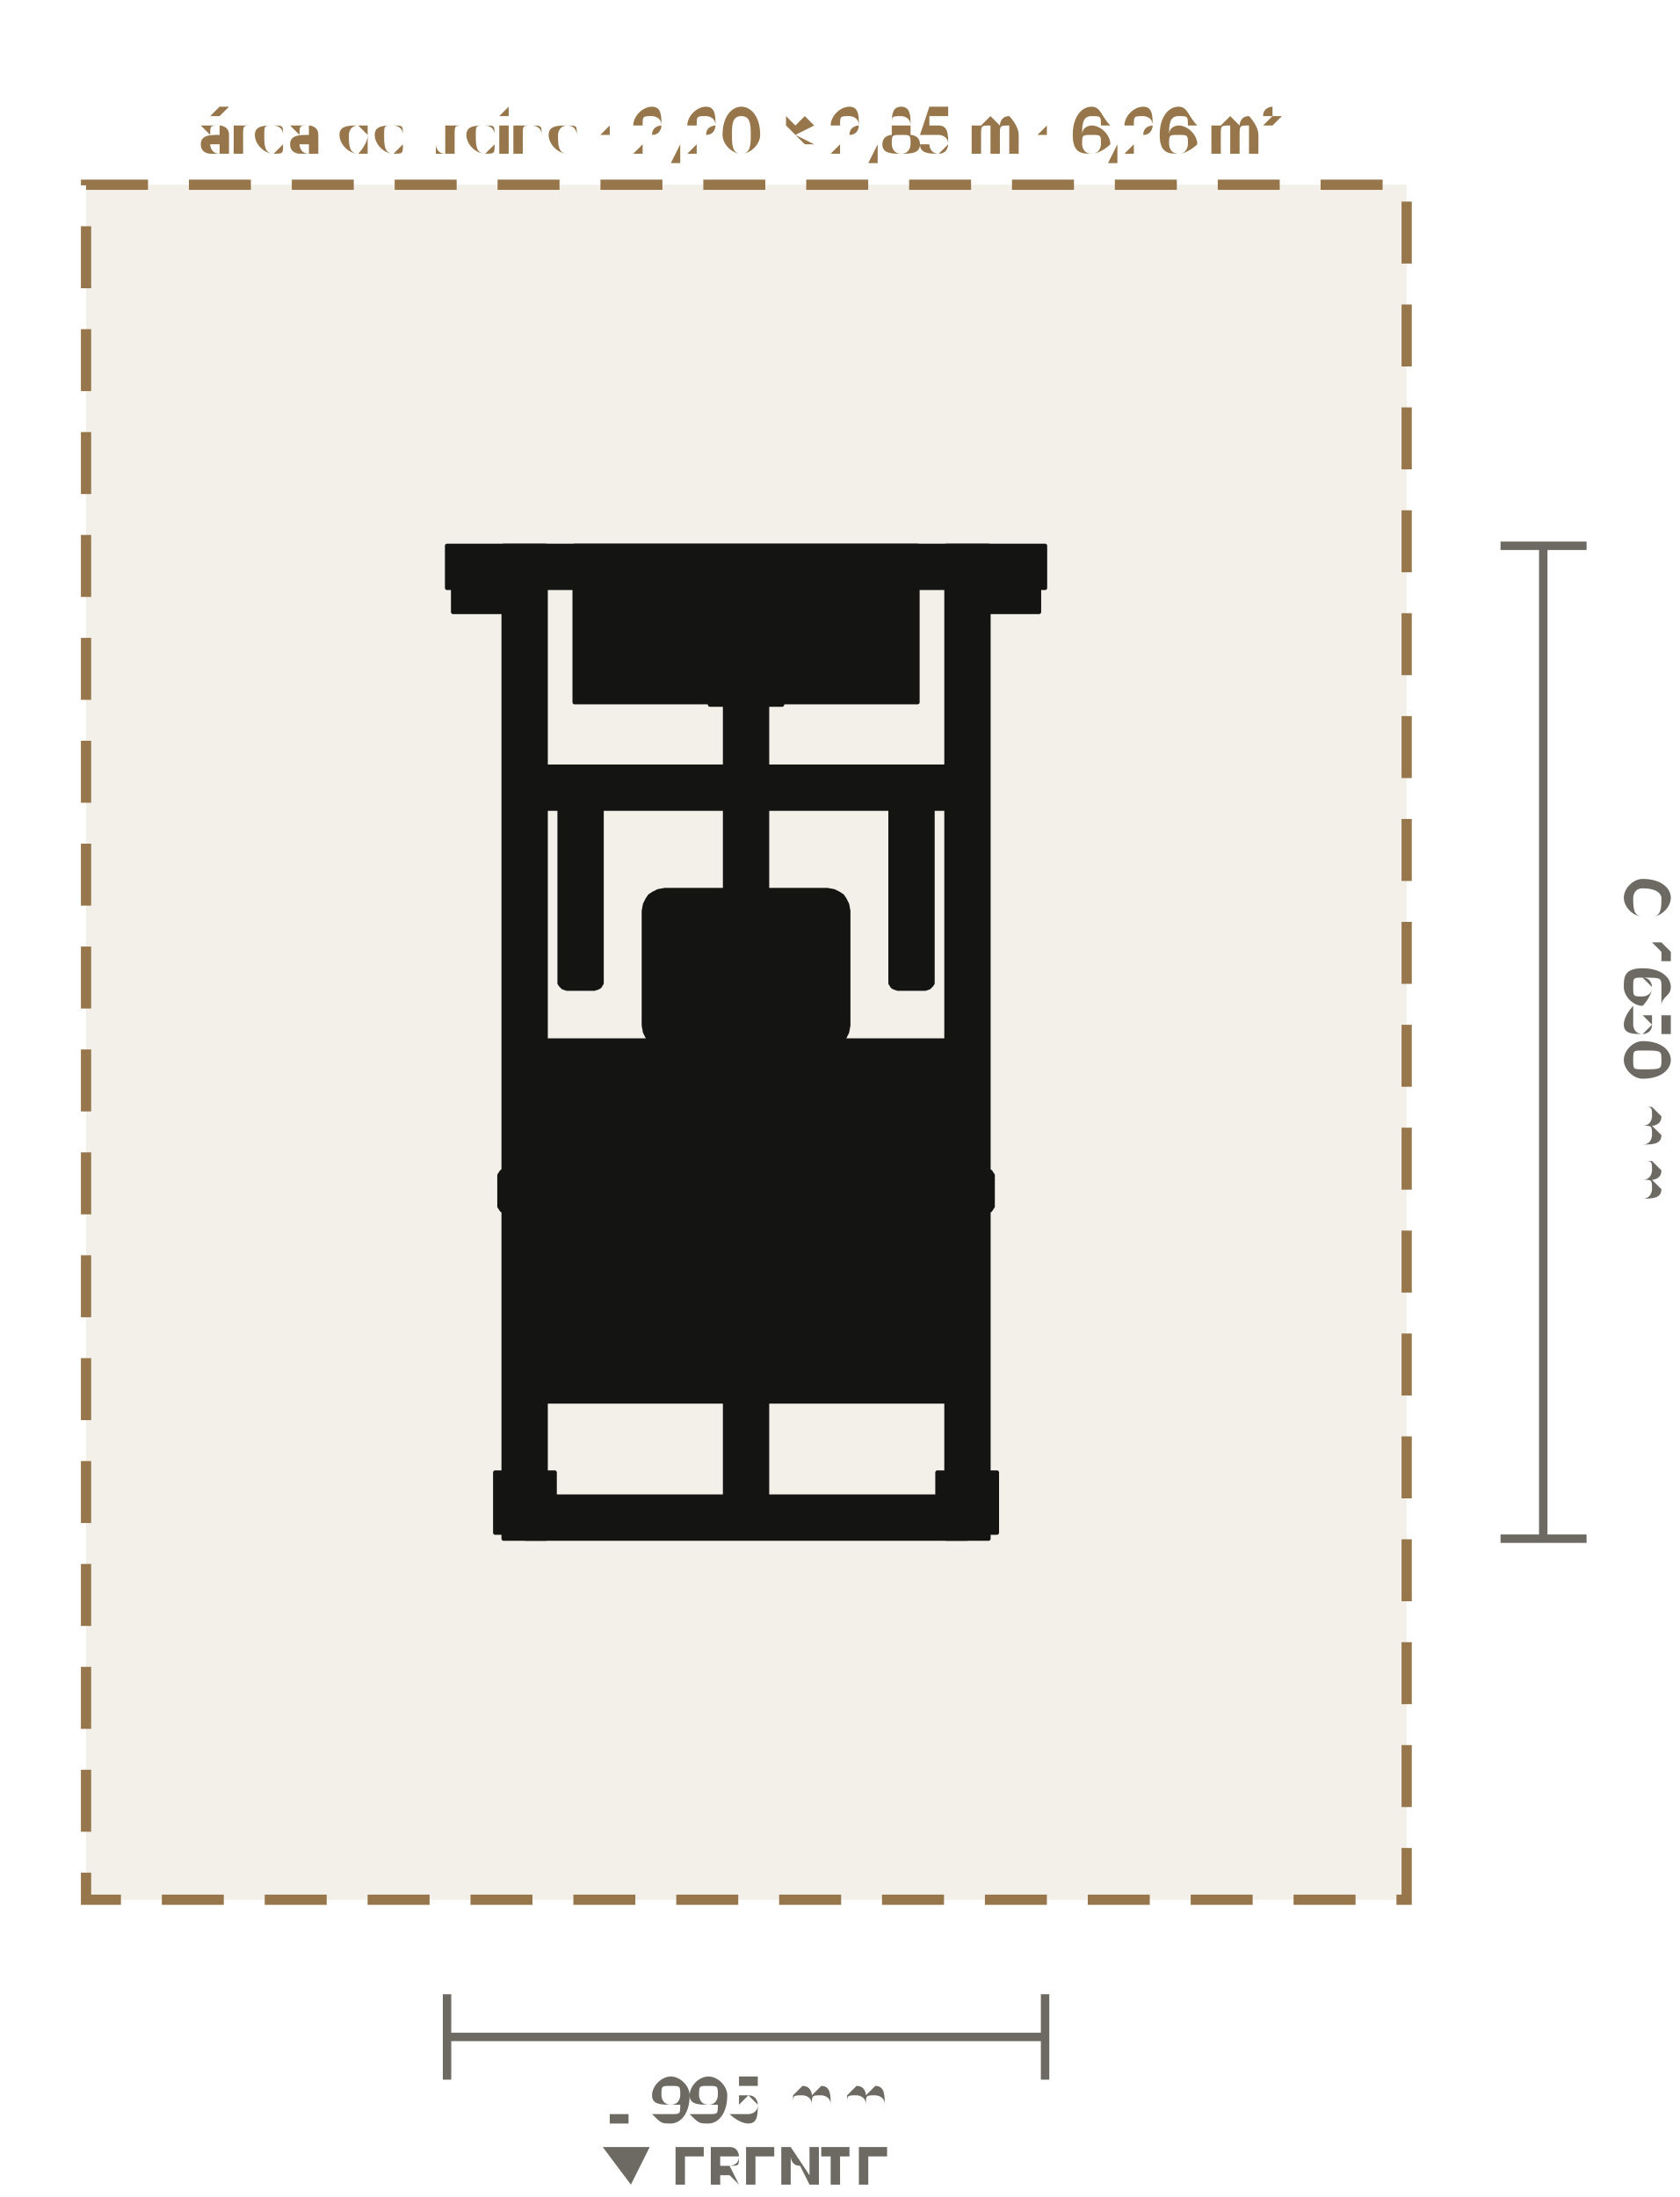
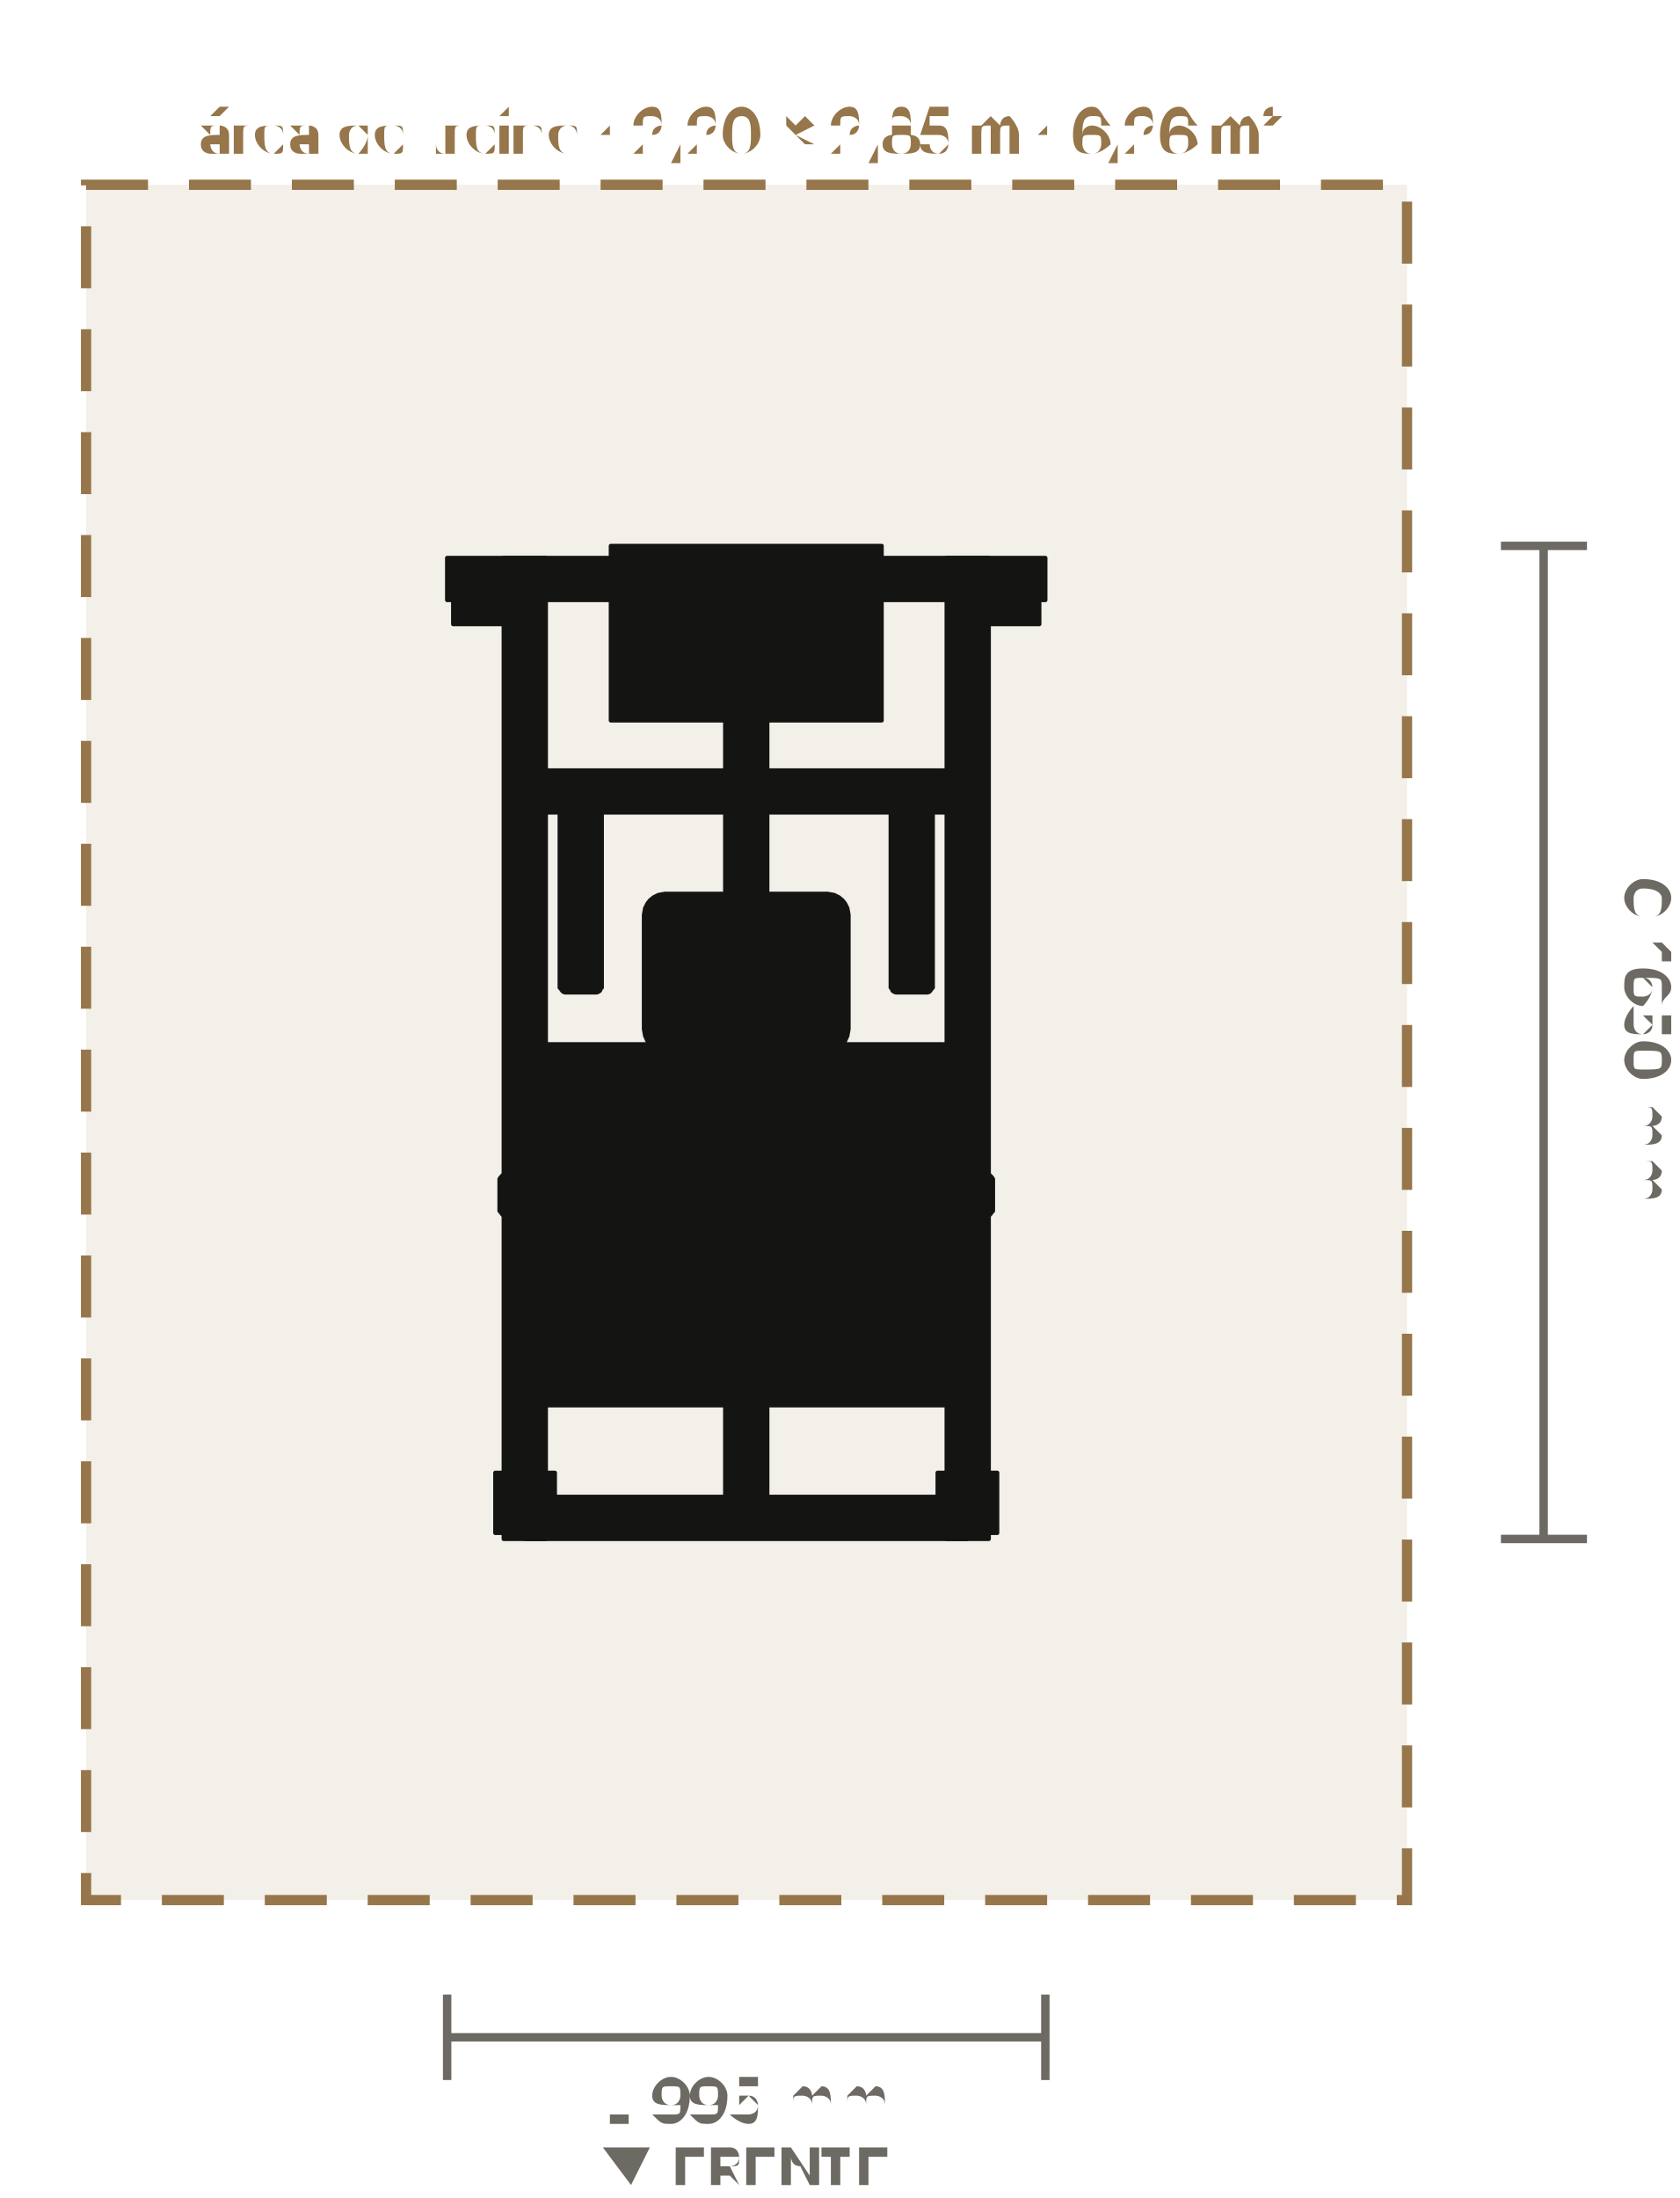
- <svg xmlns="http://www.w3.org/2000/svg" viewBox="-1.24 -1.732 2.791 3.651" role="img" aria-label="Planta do Quadril e Glúteos Máquina (LD-B011): 995 × 1650 mm, com 60 cm de área de treino em volta" data-equipment="LD-B011" data-unit="m">
+ <svg xmlns="http://www.w3.org/2000/svg" viewBox="-1.24 -1.732 2.791 3.652" role="img" aria-label="Planta do Quadril e Glúteos Máquina (LD-B011): 995 × 1650 mm, com 60 cm de área de treino em volta" data-equipment="LD-B011" data-unit="m">
  <rect class="eq-zone" x="-1.097" y="-1.425" width="2.195" height="2.85" style="fill:#96764a;fill-opacity:.12;stroke:#96764a;stroke-width:0.017;stroke-dasharray:0.103 0.068" />
  <text class="eq-zone-label" x="0" y="-1.476" style="font-family:Barlow,Inter,Arial,sans-serif;font-size:0.098px;fill:#96764a;text-anchor:middle">área de treino · 2,20 × 2,85 m · 6,26 m²</text>
  <g class="eq-parts">
-     <polygon class="eq-part" points="-0.403,-0.825 -0.333,-0.825 -0.333,0.825 -0.403,0.825" style="fill:#141413;stroke:#141413;stroke-width:0.007;stroke-linejoin:round" />
-     <polygon class="eq-part" points="-0.487,-0.815 -0.388,-0.815 -0.388,-0.715 -0.487,-0.715" style="fill:#141413;stroke:#141413;stroke-width:0.007;stroke-linejoin:round" />
+     <polygon class="eq-part" points="-0.403,-0.805 -0.333,-0.805 -0.333,0.825 -0.403,0.825" style="fill:#141413;stroke:#141413;stroke-width:0.007;stroke-linejoin:round" />
+     <polygon class="eq-part" points="-0.487,-0.795 -0.388,-0.795 -0.388,-0.695 -0.487,-0.695" style="fill:#141413;stroke:#141413;stroke-width:0.007;stroke-linejoin:round" />
    <polygon class="eq-part" points="-0.417,0.715 -0.318,0.715 -0.318,0.815 -0.417,0.815" style="fill:#141413;stroke:#141413;stroke-width:0.007;stroke-linejoin:round" />
-     <polygon class="eq-part" points="0.333,-0.825 0.403,-0.825 0.403,0.825 0.333,0.825" style="fill:#141413;stroke:#141413;stroke-width:0.007;stroke-linejoin:round" />
-     <polygon class="eq-part" points="0.388,-0.815 0.487,-0.815 0.487,-0.715 0.388,-0.715" style="fill:#141413;stroke:#141413;stroke-width:0.007;stroke-linejoin:round" />
+     <polygon class="eq-part" points="0.333,-0.805 0.403,-0.805 0.403,0.825 0.333,0.825" style="fill:#141413;stroke:#141413;stroke-width:0.007;stroke-linejoin:round" />
+     <polygon class="eq-part" points="0.388,-0.795 0.487,-0.795 0.487,-0.695 0.388,-0.695" style="fill:#141413;stroke:#141413;stroke-width:0.007;stroke-linejoin:round" />
    <polygon class="eq-part" points="0.318,0.715 0.417,0.715 0.417,0.815 0.318,0.815" style="fill:#141413;stroke:#141413;stroke-width:0.007;stroke-linejoin:round" />
-     <polygon class="eq-part" points="-0.497,-0.825 0.497,-0.825 0.497,-0.755 -0.497,-0.755" style="fill:#141413;stroke:#141413;stroke-width:0.007;stroke-linejoin:round" />
+     <polygon class="eq-part" points="-0.497,-0.805 0.497,-0.805 0.497,-0.735 -0.497,-0.735" style="fill:#141413;stroke:#141413;stroke-width:0.007;stroke-linejoin:round" />
    <polygon class="eq-part" points="-0.367,0.755 0.367,0.755 0.367,0.825 -0.367,0.825" style="fill:#141413;stroke:#141413;stroke-width:0.007;stroke-linejoin:round" />
-     <polygon class="eq-part" points="-0.035,-0.79 0.035,-0.79 0.035,0.79 -0.035,0.79" style="fill:#141413;stroke:#141413;stroke-width:0.007;stroke-linejoin:round" />
-     <polygon class="eq-part" points="-0.205,-0.723 -0.205,-0.726 -0.203,-0.729 -0.202,-0.732 -0.199,-0.733 -0.196,-0.735 -0.193,-0.735 -0.147,-0.735 -0.144,-0.735 -0.141,-0.733 -0.139,-0.732 -0.137,-0.729 -0.135,-0.726 -0.135,-0.723 -0.135,-0.677 -0.135,-0.674 -0.137,-0.671 -0.139,-0.668 -0.141,-0.667 -0.144,-0.665 -0.147,-0.665 -0.193,-0.665 -0.196,-0.665 -0.199,-0.667 -0.202,-0.668 -0.203,-0.671 -0.205,-0.674 -0.205,-0.677" style="fill:#141413;stroke:#141413;stroke-width:0.007;stroke-linejoin:round" />
-     <polygon class="eq-part" points="0.135,-0.723 0.135,-0.726 0.137,-0.729 0.139,-0.732 0.141,-0.733 0.144,-0.735 0.147,-0.735 0.193,-0.735 0.196,-0.735 0.199,-0.733 0.202,-0.732 0.203,-0.729 0.205,-0.726 0.205,-0.723 0.205,-0.677 0.205,-0.674 0.203,-0.671 0.202,-0.668 0.199,-0.667 0.196,-0.665 0.193,-0.665 0.147,-0.665 0.144,-0.665 0.141,-0.667 0.139,-0.668 0.137,-0.671 0.135,-0.674 0.135,-0.677" style="fill:#141413;stroke:#141413;stroke-width:0.007;stroke-linejoin:round" />
-     <polygon class="eq-part" points="-0.285,-0.825 0.285,-0.825 0.285,-0.565 -0.285,-0.565" style="fill:#141413;stroke:#141413;stroke-width:0.007;stroke-linejoin:round" />
-     <polygon class="eq-part" points="-0.06,-0.565 0.06,-0.565 0.06,-0.561 -0.06,-0.561" style="fill:#141413;stroke:#141413;stroke-width:0.007;stroke-linejoin:round" />
-     <polygon class="eq-part" points="-0.09,-0.7 -0.09,-0.703 -0.089,-0.705 -0.087,-0.707 -0.085,-0.709 -0.083,-0.71 -0.08,-0.71 -0.077,-0.71 -0.075,-0.709 -0.073,-0.707 -0.071,-0.705 -0.07,-0.703 -0.07,-0.7 -0.07,-0.697 -0.071,-0.695 -0.073,-0.693 -0.075,-0.691 -0.077,-0.69 -0.08,-0.69 -0.083,-0.69 -0.085,-0.691 -0.087,-0.693 -0.089,-0.695 -0.09,-0.697" style="fill:#141413;stroke:#141413;stroke-width:0.007;stroke-linejoin:round" />
-     <polygon class="eq-part" points="0.07,-0.7 0.07,-0.703 0.071,-0.705 0.073,-0.707 0.075,-0.709 0.077,-0.71 0.08,-0.71 0.083,-0.71 0.085,-0.709 0.087,-0.707 0.089,-0.705 0.09,-0.703 0.09,-0.7 0.09,-0.697 0.089,-0.695 0.087,-0.693 0.085,-0.691 0.083,-0.69 0.08,-0.69 0.077,-0.69 0.075,-0.691 0.073,-0.693 0.071,-0.695 0.07,-0.697" style="fill:#141413;stroke:#141413;stroke-width:0.007;stroke-linejoin:round" />
-     <polygon class="eq-part" points="-0.13,-0.78 0.13,-0.78 0.13,-0.62 -0.13,-0.62" style="fill:#141413;stroke:#141413;stroke-width:0.007;stroke-linejoin:round" />
-     <polygon class="eq-part" points="-0.13,-0.78 0.13,-0.78 0.13,-0.62 -0.13,-0.62" style="fill:#141413;stroke:#141413;stroke-width:0.007;stroke-linejoin:round" />
-     <polygon class="eq-part" points="-0.004,-0.7 -0.004,-0.701 -0.004,-0.702 -0.003,-0.703 -0.002,-0.704 -0.001,-0.704 0,-0.704 0.001,-0.704 0.002,-0.704 0.003,-0.703 0.004,-0.702 0.004,-0.701 0.004,-0.7 0.004,-0.699 0.004,-0.698 0.003,-0.697 0.002,-0.697 0.001,-0.696 0,-0.696 -0.001,-0.696 -0.002,-0.697 -0.003,-0.697 -0.004,-0.698 -0.004,-0.699" style="fill:#141413;stroke:#141413;stroke-width:0.007;stroke-linejoin:round" />
-     <polygon class="eq-part" points="-0.12,-0.765 0.12,-0.765 0.12,-0.635 -0.12,-0.635" style="fill:#141413;stroke:#141413;stroke-width:0.007;stroke-linejoin:round" />
-     <polygon class="eq-part" points="-0.12,-0.765 0.12,-0.765 0.12,-0.635 -0.12,-0.635" style="fill:#141413;stroke:#141413;stroke-width:0.007;stroke-linejoin:round" />
-     <polygon class="eq-part" points="-0.12,-0.765 0.12,-0.765 0.12,-0.635 -0.12,-0.635" style="fill:#141413;stroke:#141413;stroke-width:0.007;stroke-linejoin:round" />
-     <polygon class="eq-part" points="-0.12,-0.765 0.12,-0.765 0.12,-0.635 -0.12,-0.635" style="fill:#141413;stroke:#141413;stroke-width:0.007;stroke-linejoin:round" />
-     <polygon class="eq-part" points="-0.12,-0.765 0.12,-0.765 0.12,-0.635 -0.12,-0.635" style="fill:#141413;stroke:#141413;stroke-width:0.007;stroke-linejoin:round" />
-     <polygon class="eq-part" points="-0.12,-0.765 0.12,-0.765 0.12,-0.635 -0.12,-0.635" style="fill:#141413;stroke:#141413;stroke-width:0.007;stroke-linejoin:round" />
-     <polygon class="eq-part" points="-0.12,-0.765 0.12,-0.765 0.12,-0.635 -0.12,-0.635" style="fill:#141413;stroke:#141413;stroke-width:0.007;stroke-linejoin:round" />
-     <polygon class="eq-part" points="-0.12,-0.765 0.12,-0.765 0.12,-0.635 -0.12,-0.635" style="fill:#141413;stroke:#141413;stroke-width:0.007;stroke-linejoin:round" />
-     <polygon class="eq-part" points="-0.12,-0.765 0.12,-0.765 0.12,-0.635 -0.12,-0.635" style="fill:#141413;stroke:#141413;stroke-width:0.007;stroke-linejoin:round" />
-     <polygon class="eq-part" points="-0.12,-0.765 0.12,-0.765 0.12,-0.635 -0.12,-0.635" style="fill:#141413;stroke:#141413;stroke-width:0.007;stroke-linejoin:round" />
-     <polygon class="eq-part" points="-0.12,-0.765 0.12,-0.765 0.12,-0.635 -0.12,-0.635" style="fill:#141413;stroke:#141413;stroke-width:0.007;stroke-linejoin:round" />
-     <polygon class="eq-part" points="-0.12,-0.765 0.12,-0.765 0.12,-0.635 -0.12,-0.635" style="fill:#141413;stroke:#141413;stroke-width:0.007;stroke-linejoin:round" />
-     <polygon class="eq-part" points="-0.12,-0.765 0.12,-0.765 0.12,-0.635 -0.12,-0.635" style="fill:#141413;stroke:#141413;stroke-width:0.007;stroke-linejoin:round" />
-     <polygon class="eq-part" points="-0.12,-0.765 0.12,-0.765 0.12,-0.635 -0.12,-0.635" style="fill:#141413;stroke:#141413;stroke-width:0.007;stroke-linejoin:round" />
-     <polygon class="eq-part" points="-0.12,-0.765 0.12,-0.765 0.12,-0.635 -0.12,-0.635" style="fill:#141413;stroke:#141413;stroke-width:0.007;stroke-linejoin:round" />
-     <polygon class="eq-part" points="-0.006,-0.7 -0.006,-0.702 -0.005,-0.703 -0.004,-0.704 -0.003,-0.705 -0.002,-0.706 0,-0.706 0.002,-0.706 0.003,-0.705 0.004,-0.704 0.005,-0.703 0.006,-0.702 0.006,-0.7 0.006,-0.698 0.005,-0.697 0.004,-0.696 0.003,-0.695 0.002,-0.694 0,-0.694 -0.002,-0.694 -0.003,-0.695 -0.004,-0.696 -0.005,-0.697 -0.006,-0.698" style="fill:#141413;stroke:#141413;stroke-width:0.007;stroke-linejoin:round" />
-     <polygon class="eq-part" points="-0.006,-0.655 0.006,-0.655 0.006,-0.585 -0.006,-0.585" style="fill:#141413;stroke:#141413;stroke-width:0.007;stroke-linejoin:round" />
-     <polygon class="eq-part" points="-0.008,-0.665 -0.008,-0.735 -0.006,-0.743 0,-0.745 0.006,-0.743 0.008,-0.737 0.008,-0.735 0.008,-0.665 0.006,-0.657 0,-0.655 -0.006,-0.657 -0.008,-0.663" style="fill:#141413;stroke:#141413;stroke-width:0.007;stroke-linejoin:round" />
-     <polygon class="eq-part" points="-0.015,-0.708 0.015,-0.715 0.015,-0.693 -0.015,-0.685" style="fill:#141413;stroke:#141413;stroke-width:0.007;stroke-linejoin:round" />
-     <polygon class="eq-part" points="-0.15,-0.786 0.15,-0.786 0.15,-0.774 -0.15,-0.774" style="fill:#141413;stroke:#141413;stroke-width:0.007;stroke-linejoin:round" />
-     <polygon class="eq-part" points="-0.36,0.597 -0.36,-0.003 0.36,-0.003 0.36,0.597" style="fill:#141413;stroke:#141413;stroke-width:0.007;stroke-linejoin:round" />
-     <polygon class="eq-part" points="-0.04,0.282 -0.04,0.212 0.04,0.207 0.04,0.212 0.04,0.282 -0.04,0.287" style="fill:#141413;stroke:#141413;stroke-width:0.007;stroke-linejoin:round" />
-     <polygon class="eq-part" points="-0.33,0.229 -0.33,0.226 -0.328,0.223 -0.327,0.221 -0.324,0.219 -0.321,0.217 -0.318,0.217 -0.282,0.217 -0.279,0.217 -0.276,0.219 -0.274,0.221 -0.272,0.223 -0.27,0.226 -0.27,0.229 -0.27,0.315 -0.27,0.318 -0.272,0.321 -0.274,0.323 -0.276,0.325 -0.279,0.327 -0.282,0.327 -0.318,0.327 -0.321,0.327 -0.324,0.325 -0.327,0.323 -0.328,0.321 -0.33,0.318 -0.33,0.315" style="fill:#141413;stroke:#141413;stroke-width:0.007;stroke-linejoin:round" />
-     <polygon class="eq-part" points="0.27,0.229 0.27,0.226 0.272,0.223 0.274,0.221 0.276,0.219 0.279,0.217 0.282,0.217 0.318,0.217 0.321,0.217 0.324,0.219 0.327,0.221 0.328,0.223 0.33,0.226 0.33,0.229 0.33,0.315 0.33,0.318 0.328,0.321 0.327,0.323 0.324,0.325 0.321,0.327 0.318,0.327 0.282,0.327 0.279,0.327 0.276,0.325 0.274,0.323 0.272,0.321 0.27,0.318 0.27,0.315" style="fill:#141413;stroke:#141413;stroke-width:0.007;stroke-linejoin:round" />
-     <polygon class="eq-part" points="-0.3,0.225 0.3,0.225 0.3,0.27 -0.3,0.27" style="fill:#141413;stroke:#141413;stroke-width:0.007;stroke-linejoin:round" />
-     <polygon class="eq-part" points="-0.3,0.267 0.3,0.267 0.3,0.327 -0.3,0.327" style="fill:#141413;stroke:#141413;stroke-width:0.007;stroke-linejoin:round" />
-     <polygon class="eq-part" points="-0.18,0.437 -0.18,0.157 0.18,0.157 0.18,0.437" style="fill:#141413;stroke:#141413;stroke-width:0.007;stroke-linejoin:round" />
-     <polygon class="eq-part" points="-0.41,0.224 -0.41,0.221 -0.408,0.218 -0.406,0.215 -0.404,0.214 -0.401,0.212 -0.398,0.212 -0.352,0.212 -0.349,0.212 -0.346,0.214 -0.344,0.215 -0.342,0.218 -0.34,0.221 -0.34,0.224 -0.34,0.27 -0.34,0.273 -0.342,0.276 -0.344,0.279 -0.346,0.28 -0.349,0.282 -0.352,0.282 -0.398,0.282 -0.401,0.282 -0.404,0.28 -0.406,0.279 -0.408,0.276 -0.41,0.273 -0.41,0.27" style="fill:#141413;stroke:#141413;stroke-width:0.007;stroke-linejoin:round" />
-     <polygon class="eq-part" points="0.34,0.224 0.34,0.221 0.342,0.218 0.344,0.215 0.346,0.214 0.349,0.212 0.352,0.212 0.398,0.212 0.401,0.212 0.404,0.214 0.406,0.215 0.408,0.218 0.41,0.221 0.41,0.224 0.41,0.27 0.41,0.273 0.408,0.276 0.406,0.279 0.404,0.28 0.401,0.282 0.398,0.282 0.352,0.282 0.349,0.282 0.346,0.28 0.344,0.279 0.342,0.276 0.34,0.273 0.34,0.27" style="fill:#141413;stroke:#141413;stroke-width:0.007;stroke-linejoin:round" />
-     <polygon class="eq-part" points="-0.375,0.212 0.375,0.212 0.375,0.282 -0.375,0.282" style="fill:#141413;stroke:#141413;stroke-width:0.007;stroke-linejoin:round" />
-     <polygon class="eq-part" points="-0.17,-0.218 -0.168,-0.229 -0.164,-0.237 -0.16,-0.243 -0.154,-0.247 -0.146,-0.251 -0.135,-0.253 0.135,-0.253 0.146,-0.251 0.154,-0.247 0.16,-0.243 0.164,-0.237 0.168,-0.229 0.17,-0.218 0.17,-0.028 0.168,-0.017 0.164,-0.009 0.16,-0.003 0.154,0.001 0.146,0.005 0.135,0.007 -0.135,0.007 -0.146,0.005 -0.154,0.001 -0.16,-0.003 -0.164,-0.009 -0.168,-0.017 -0.17,-0.028" style="fill:#141413;stroke:#141413;stroke-width:0.007;stroke-linejoin:round" />
-     <polygon class="eq-part" points="-0.31,-0.445 -0.31,-0.448 -0.308,-0.451 -0.306,-0.453 -0.304,-0.455 -0.301,-0.456 -0.298,-0.457 -0.252,-0.457 -0.249,-0.456 -0.246,-0.455 -0.243,-0.453 -0.242,-0.451 -0.24,-0.448 -0.24,-0.445 -0.24,-0.401 -0.24,-0.145 -0.24,-0.098 -0.242,-0.095 -0.243,-0.093 -0.246,-0.091 -0.249,-0.09 -0.252,-0.089 -0.298,-0.089 -0.301,-0.09 -0.304,-0.091 -0.306,-0.093 -0.308,-0.095 -0.31,-0.098 -0.31,-0.101" style="fill:#141413;stroke:#141413;stroke-width:0.007;stroke-linejoin:round" />
-     <polygon class="eq-part" points="0.24,-0.145 0.24,-0.401 0.24,-0.448 0.242,-0.451 0.243,-0.453 0.246,-0.455 0.249,-0.456 0.252,-0.457 0.298,-0.457 0.301,-0.456 0.304,-0.455 0.306,-0.453 0.308,-0.451 0.31,-0.448 0.31,-0.445 0.31,-0.101 0.31,-0.098 0.308,-0.095 0.306,-0.093 0.304,-0.091 0.301,-0.09 0.298,-0.089 0.252,-0.089 0.249,-0.09 0.246,-0.091 0.243,-0.093 0.242,-0.095 0.24,-0.098 0.24,-0.101" style="fill:#141413;stroke:#141413;stroke-width:0.007;stroke-linejoin:round" />
-     <polygon class="eq-part" points="-0.367,-0.458 0.367,-0.458 0.367,-0.388 -0.367,-0.388" style="fill:#141413;stroke:#141413;stroke-width:0.007;stroke-linejoin:round" />
+     <polygon class="eq-part" points="-0.035,-0.77 0.035,-0.77 0.035,0.79 -0.035,0.79" style="fill:#141413;stroke:#141413;stroke-width:0.007;stroke-linejoin:round" />
+     <polygon class="eq-part" points="-0.2,-0.8 -0.17,-0.8 -0.17,-0.56 -0.2,-0.56" style="fill:#141413;stroke:#141413;stroke-width:0.007;stroke-linejoin:round" />
+     <polygon class="eq-part" points="0.17,-0.8 0.2,-0.8 0.2,-0.56 0.17,-0.56" style="fill:#141413;stroke:#141413;stroke-width:0.007;stroke-linejoin:round" />
+     <polygon class="eq-part" points="-0.2,-0.8 0.2,-0.8 0.2,-0.56 -0.2,-0.56" style="fill:#141413;stroke:#141413;stroke-width:0.007;stroke-linejoin:round" />
+     <polygon class="eq-part" points="-0.2,-0.8 0.2,-0.8 0.2,-0.56 -0.2,-0.56" style="fill:#141413;stroke:#141413;stroke-width:0.007;stroke-linejoin:round" />
+     <polygon class="eq-part" points="-0.225,-0.825 0.225,-0.825 0.225,-0.535 -0.225,-0.535" style="fill:#141413;stroke:#141413;stroke-width:0.007;stroke-linejoin:round" />
+     <polygon class="eq-part" points="-0.08,-0.56 0.08,-0.56 0.08,-0.556 -0.08,-0.556" style="fill:#141413;stroke:#141413;stroke-width:0.007;stroke-linejoin:round" />
+     <polygon class="eq-part" points="-0.09,-0.68 -0.09,-0.683 -0.089,-0.685 -0.087,-0.687 -0.085,-0.689 -0.083,-0.69 -0.08,-0.69 -0.077,-0.69 -0.075,-0.689 -0.073,-0.687 -0.071,-0.685 -0.07,-0.683 -0.07,-0.68 -0.07,-0.677 -0.071,-0.675 -0.073,-0.673 -0.075,-0.671 -0.077,-0.67 -0.08,-0.67 -0.083,-0.67 -0.085,-0.671 -0.087,-0.673 -0.089,-0.675 -0.09,-0.677" style="fill:#141413;stroke:#141413;stroke-width:0.007;stroke-linejoin:round" />
+     <polygon class="eq-part" points="0.07,-0.68 0.07,-0.683 0.071,-0.685 0.073,-0.687 0.075,-0.689 0.077,-0.69 0.08,-0.69 0.083,-0.69 0.085,-0.689 0.087,-0.687 0.089,-0.685 0.09,-0.683 0.09,-0.68 0.09,-0.677 0.089,-0.675 0.087,-0.673 0.085,-0.671 0.083,-0.67 0.08,-0.67 0.077,-0.67 0.075,-0.671 0.073,-0.673 0.071,-0.675 0.07,-0.677" style="fill:#141413;stroke:#141413;stroke-width:0.007;stroke-linejoin:round" />
+     <polygon class="eq-part" points="-0.13,-0.76 0.13,-0.76 0.13,-0.6 -0.13,-0.6" style="fill:#141413;stroke:#141413;stroke-width:0.007;stroke-linejoin:round" />
+     <polygon class="eq-part" points="-0.13,-0.76 0.13,-0.76 0.13,-0.6 -0.13,-0.6" style="fill:#141413;stroke:#141413;stroke-width:0.007;stroke-linejoin:round" />
+     <polygon class="eq-part" points="-0.004,-0.68 -0.004,-0.681 -0.004,-0.682 -0.003,-0.683 -0.002,-0.684 -0.001,-0.684 0,-0.684 0.001,-0.684 0.002,-0.684 0.003,-0.683 0.004,-0.682 0.004,-0.681 0.004,-0.68 0.004,-0.679 0.004,-0.678 0.003,-0.677 0.002,-0.677 0.001,-0.676 0,-0.676 -0.001,-0.676 -0.002,-0.677 -0.003,-0.677 -0.004,-0.678 -0.004,-0.679" style="fill:#141413;stroke:#141413;stroke-width:0.007;stroke-linejoin:round" />
+     <polygon class="eq-part" points="-0.12,-0.745 0.12,-0.745 0.12,-0.615 -0.12,-0.615" style="fill:#141413;stroke:#141413;stroke-width:0.007;stroke-linejoin:round" />
+     <polygon class="eq-part" points="-0.12,-0.745 0.12,-0.745 0.12,-0.615 -0.12,-0.615" style="fill:#141413;stroke:#141413;stroke-width:0.007;stroke-linejoin:round" />
+     <polygon class="eq-part" points="-0.12,-0.745 0.12,-0.745 0.12,-0.615 -0.12,-0.615" style="fill:#141413;stroke:#141413;stroke-width:0.007;stroke-linejoin:round" />
+     <polygon class="eq-part" points="-0.12,-0.745 0.12,-0.745 0.12,-0.615 -0.12,-0.615" style="fill:#141413;stroke:#141413;stroke-width:0.007;stroke-linejoin:round" />
+     <polygon class="eq-part" points="-0.12,-0.745 0.12,-0.745 0.12,-0.615 -0.12,-0.615" style="fill:#141413;stroke:#141413;stroke-width:0.007;stroke-linejoin:round" />
+     <polygon class="eq-part" points="-0.12,-0.745 0.12,-0.745 0.12,-0.615 -0.12,-0.615" style="fill:#141413;stroke:#141413;stroke-width:0.007;stroke-linejoin:round" />
+     <polygon class="eq-part" points="-0.12,-0.745 0.12,-0.745 0.12,-0.615 -0.12,-0.615" style="fill:#141413;stroke:#141413;stroke-width:0.007;stroke-linejoin:round" />
+     <polygon class="eq-part" points="-0.12,-0.745 0.12,-0.745 0.12,-0.615 -0.12,-0.615" style="fill:#141413;stroke:#141413;stroke-width:0.007;stroke-linejoin:round" />
+     <polygon class="eq-part" points="-0.12,-0.745 0.12,-0.745 0.12,-0.615 -0.12,-0.615" style="fill:#141413;stroke:#141413;stroke-width:0.007;stroke-linejoin:round" />
+     <polygon class="eq-part" points="-0.12,-0.745 0.12,-0.745 0.12,-0.615 -0.12,-0.615" style="fill:#141413;stroke:#141413;stroke-width:0.007;stroke-linejoin:round" />
+     <polygon class="eq-part" points="-0.12,-0.745 0.12,-0.745 0.12,-0.615 -0.12,-0.615" style="fill:#141413;stroke:#141413;stroke-width:0.007;stroke-linejoin:round" />
+     <polygon class="eq-part" points="-0.12,-0.745 0.12,-0.745 0.12,-0.615 -0.12,-0.615" style="fill:#141413;stroke:#141413;stroke-width:0.007;stroke-linejoin:round" />
+     <polygon class="eq-part" points="-0.12,-0.745 0.12,-0.745 0.12,-0.615 -0.12,-0.615" style="fill:#141413;stroke:#141413;stroke-width:0.007;stroke-linejoin:round" />
+     <polygon class="eq-part" points="-0.12,-0.745 0.12,-0.745 0.12,-0.615 -0.12,-0.615" style="fill:#141413;stroke:#141413;stroke-width:0.007;stroke-linejoin:round" />
+     <polygon class="eq-part" points="-0.12,-0.745 0.12,-0.745 0.12,-0.615 -0.12,-0.615" style="fill:#141413;stroke:#141413;stroke-width:0.007;stroke-linejoin:round" />
+     <polygon class="eq-part" points="-0.006,-0.68 -0.006,-0.682 -0.005,-0.683 -0.004,-0.684 -0.003,-0.685 -0.002,-0.686 0,-0.686 0.002,-0.686 0.003,-0.685 0.004,-0.684 0.005,-0.683 0.006,-0.682 0.006,-0.68 0.006,-0.679 0.005,-0.677 0.004,-0.676 0.003,-0.675 0.002,-0.674 0,-0.674 -0.002,-0.674 -0.003,-0.675 -0.004,-0.676 -0.005,-0.677 -0.006,-0.679" style="fill:#141413;stroke:#141413;stroke-width:0.007;stroke-linejoin:round" />
+     <polygon class="eq-part" points="-0.006,-0.635 0.006,-0.635 0.006,-0.565 -0.006,-0.565" style="fill:#141413;stroke:#141413;stroke-width:0.007;stroke-linejoin:round" />
+     <polygon class="eq-part" points="-0.17,-0.8 0.17,-0.8 0.17,-0.788 -0.17,-0.788" style="fill:#141413;stroke:#141413;stroke-width:0.007;stroke-linejoin:round" />
+     <polygon class="eq-part" points="-0.36,0.603 -0.36,0.003 0.36,0.003 0.36,0.603" style="fill:#141413;stroke:#141413;stroke-width:0.007;stroke-linejoin:round" />
+     <polygon class="eq-part" points="-0.04,0.288 -0.04,0.219 0.04,0.213 0.04,0.219 0.04,0.288 -0.04,0.293" style="fill:#141413;stroke:#141413;stroke-width:0.007;stroke-linejoin:round" />
+     <polygon class="eq-part" points="-0.33,0.235 -0.33,0.232 -0.328,0.23 -0.327,0.227 -0.324,0.225 -0.321,0.224 -0.318,0.224 -0.282,0.224 -0.279,0.224 -0.276,0.225 -0.274,0.227 -0.272,0.23 -0.27,0.232 -0.27,0.235 -0.27,0.321 -0.27,0.325 -0.272,0.327 -0.274,0.33 -0.276,0.332 -0.279,0.333 -0.282,0.333 -0.318,0.333 -0.321,0.333 -0.324,0.332 -0.327,0.33 -0.328,0.327 -0.33,0.325 -0.33,0.321" style="fill:#141413;stroke:#141413;stroke-width:0.007;stroke-linejoin:round" />
+     <polygon class="eq-part" points="0.27,0.235 0.27,0.232 0.272,0.23 0.274,0.227 0.276,0.225 0.279,0.224 0.282,0.224 0.318,0.224 0.321,0.224 0.324,0.225 0.327,0.227 0.328,0.23 0.33,0.232 0.33,0.235 0.33,0.321 0.33,0.325 0.328,0.327 0.327,0.33 0.324,0.332 0.321,0.333 0.318,0.333 0.282,0.333 0.279,0.333 0.276,0.332 0.274,0.33 0.272,0.327 0.27,0.325 0.27,0.321" style="fill:#141413;stroke:#141413;stroke-width:0.007;stroke-linejoin:round" />
+     <polygon class="eq-part" points="-0.3,0.231 0.3,0.231 0.3,0.276 -0.3,0.276" style="fill:#141413;stroke:#141413;stroke-width:0.007;stroke-linejoin:round" />
+     <polygon class="eq-part" points="-0.3,0.273 0.3,0.273 0.3,0.333 -0.3,0.333" style="fill:#141413;stroke:#141413;stroke-width:0.007;stroke-linejoin:round" />
+     <polygon class="eq-part" points="-0.18,0.443 -0.18,0.163 0.18,0.163 0.18,0.443" style="fill:#141413;stroke:#141413;stroke-width:0.007;stroke-linejoin:round" />
+     <polygon class="eq-part" points="-0.41,0.23 -0.41,0.227 -0.408,0.224 -0.406,0.222 -0.404,0.22 -0.401,0.219 -0.398,0.218 -0.352,0.218 -0.349,0.219 -0.346,0.22 -0.344,0.222 -0.342,0.224 -0.34,0.227 -0.34,0.23 -0.34,0.276 -0.34,0.28 -0.342,0.282 -0.344,0.285 -0.346,0.287 -0.349,0.288 -0.352,0.288 -0.398,0.288 -0.401,0.288 -0.404,0.287 -0.406,0.285 -0.408,0.282 -0.41,0.28 -0.41,0.276" style="fill:#141413;stroke:#141413;stroke-width:0.007;stroke-linejoin:round" />
+     <polygon class="eq-part" points="0.34,0.23 0.34,0.227 0.342,0.224 0.344,0.222 0.346,0.22 0.349,0.219 0.352,0.218 0.398,0.218 0.401,0.219 0.404,0.22 0.406,0.222 0.408,0.224 0.41,0.227 0.41,0.23 0.41,0.276 0.41,0.28 0.408,0.282 0.406,0.285 0.404,0.287 0.401,0.288 0.398,0.288 0.352,0.288 0.349,0.288 0.346,0.287 0.344,0.285 0.342,0.282 0.34,0.28 0.34,0.276" style="fill:#141413;stroke:#141413;stroke-width:0.007;stroke-linejoin:round" />
+     <polygon class="eq-part" points="-0.375,0.218 0.375,0.218 0.375,0.288 -0.375,0.288" style="fill:#141413;stroke:#141413;stroke-width:0.007;stroke-linejoin:round" />
+     <polygon class="eq-part" points="-0.17,-0.212 -0.168,-0.223 -0.164,-0.231 -0.16,-0.236 -0.154,-0.241 -0.146,-0.245 -0.135,-0.247 0.135,-0.247 0.146,-0.245 0.154,-0.241 0.16,-0.236 0.164,-0.231 0.168,-0.223 0.17,-0.212 0.17,-0.022 0.168,-0.011 0.164,-0.002 0.16,0.003 0.154,0.008 0.146,0.012 0.135,0.013 -0.135,0.013 -0.146,0.012 -0.154,0.008 -0.16,0.003 -0.164,-0.002 -0.168,-0.011 -0.17,-0.022" style="fill:#141413;stroke:#141413;stroke-width:0.007;stroke-linejoin:round" />
+     <polygon class="eq-part" points="-0.31,-0.439 -0.31,-0.442 -0.308,-0.445 -0.306,-0.447 -0.304,-0.449 -0.301,-0.45 -0.298,-0.45 -0.252,-0.45 -0.249,-0.45 -0.246,-0.449 -0.243,-0.447 -0.242,-0.445 -0.24,-0.442 -0.24,-0.439 -0.24,-0.394 -0.24,-0.139 -0.24,-0.091 -0.242,-0.089 -0.243,-0.086 -0.246,-0.084 -0.249,-0.083 -0.252,-0.083 -0.298,-0.083 -0.301,-0.083 -0.304,-0.084 -0.306,-0.086 -0.308,-0.089 -0.31,-0.091 -0.31,-0.094" style="fill:#141413;stroke:#141413;stroke-width:0.007;stroke-linejoin:round" />
+     <polygon class="eq-part" points="0.24,-0.139 0.24,-0.394 0.24,-0.442 0.242,-0.445 0.243,-0.447 0.246,-0.449 0.249,-0.45 0.252,-0.45 0.298,-0.45 0.301,-0.45 0.304,-0.449 0.306,-0.447 0.308,-0.445 0.31,-0.442 0.31,-0.439 0.31,-0.094 0.31,-0.091 0.308,-0.089 0.306,-0.086 0.304,-0.084 0.301,-0.083 0.298,-0.083 0.252,-0.083 0.249,-0.083 0.246,-0.084 0.243,-0.086 0.242,-0.089 0.24,-0.091 0.24,-0.094" style="fill:#141413;stroke:#141413;stroke-width:0.007;stroke-linejoin:round" />
+     <polygon class="eq-part" points="-0.367,-0.452 0.367,-0.452 0.367,-0.382 -0.367,-0.382" style="fill:#141413;stroke:#141413;stroke-width:0.007;stroke-linejoin:round" />
  </g>
  <line class="eq-dim" x1="-0.497" y1="1.653" x2="0.497" y2="1.653" style="stroke:#6d6a63;stroke-width:0.014" />
  <line class="eq-dim" x1="-0.497" y1="1.582" x2="-0.497" y2="1.724" style="stroke:#6d6a63;stroke-width:0.014" />
  <line class="eq-dim" x1="0.497" y1="1.582" x2="0.497" y2="1.724" style="stroke:#6d6a63;stroke-width:0.014" />
  <text class="eq-text" x="0" y="1.797" style="font-family:Barlow,Inter,Arial,sans-serif;font-size:0.103px;fill:#6d6a63;text-anchor:middle">L 995 mm</text>
  <line class="eq-dim" x1="1.325" y1="-0.825" x2="1.325" y2="0.825" style="stroke:#6d6a63;stroke-width:0.014" />
  <line class="eq-dim" x1="1.254" y1="-0.825" x2="1.397" y2="-0.825" style="stroke:#6d6a63;stroke-width:0.014" />
  <line class="eq-dim" x1="1.254" y1="0.825" x2="1.397" y2="0.825" style="stroke:#6d6a63;stroke-width:0.014" />
  <text class="eq-text" x="1.459" y="0" transform="rotate(90 1.4589 0)" style="font-family:Barlow,Inter,Arial,sans-serif;font-size:0.103px;fill:#6d6a63;text-anchor:middle">C 1650 mm</text>
  <text class="eq-text" x="0" y="1.899" style="font-family:Barlow,Inter,Arial,sans-serif;font-size:0.103px;fill:#6d6a63;text-anchor:middle;font-size:0.082px;letter-spacing:.1em">▼ FRENTE</text>
</svg>
